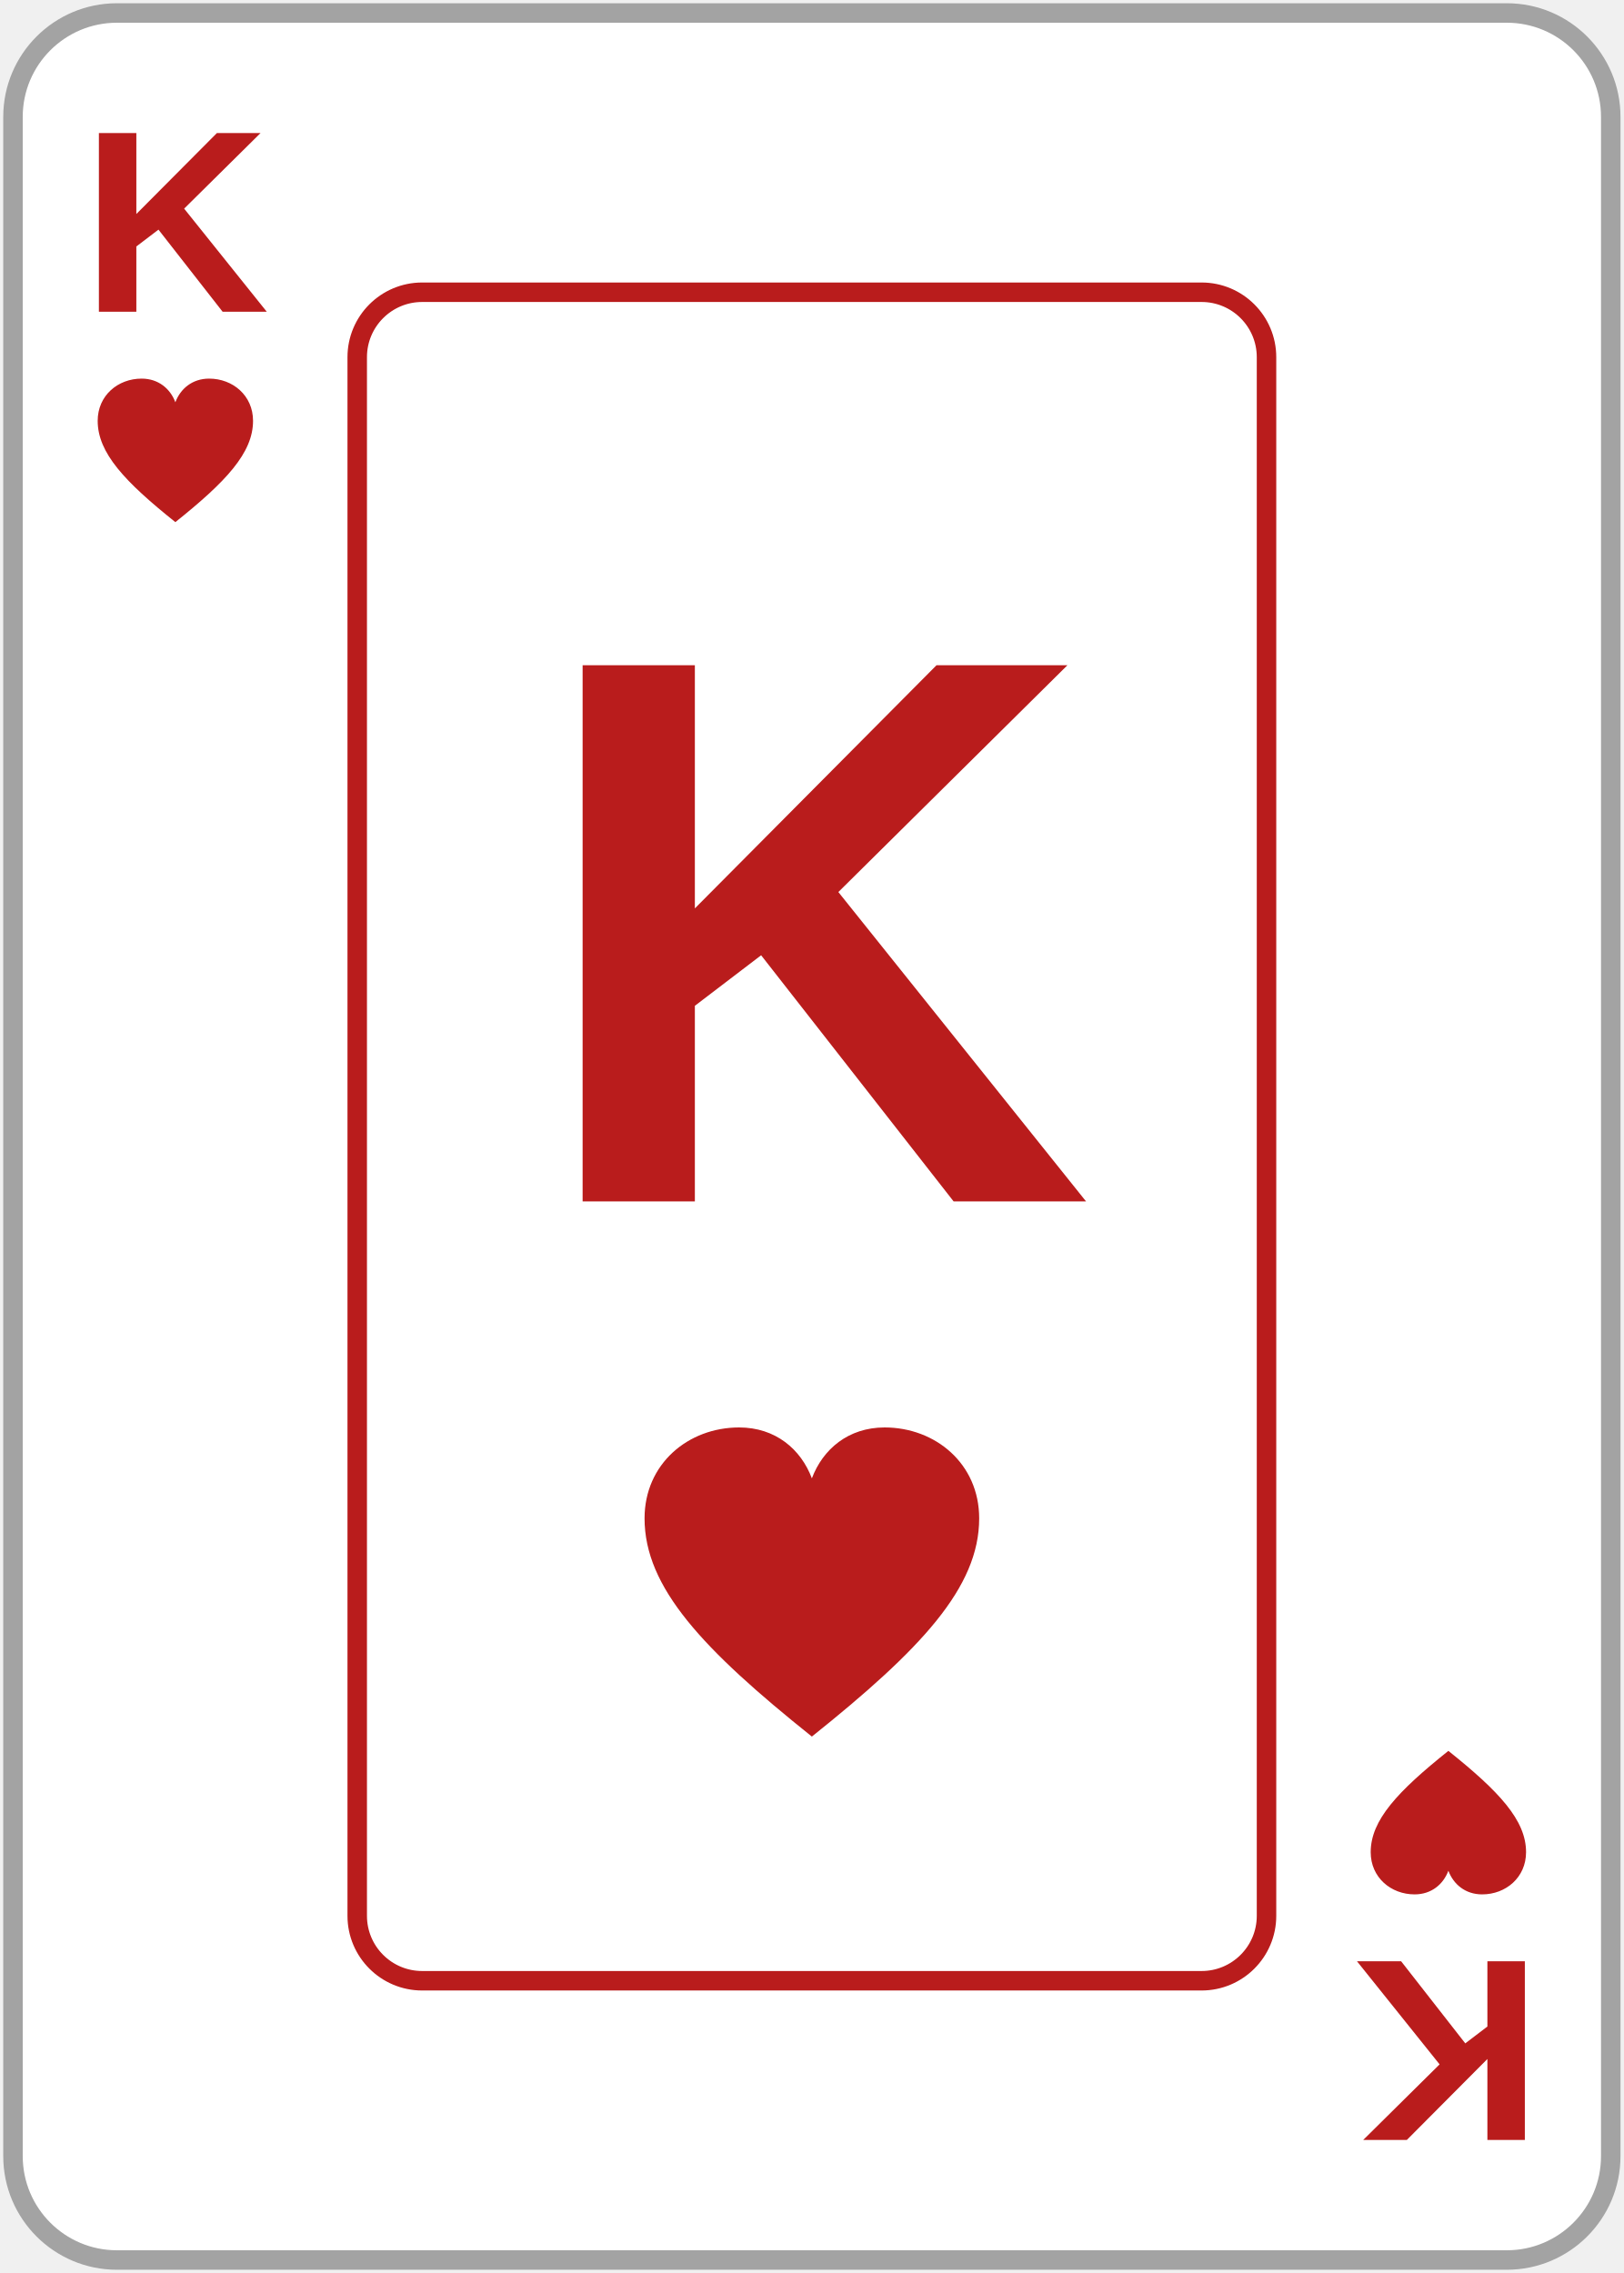
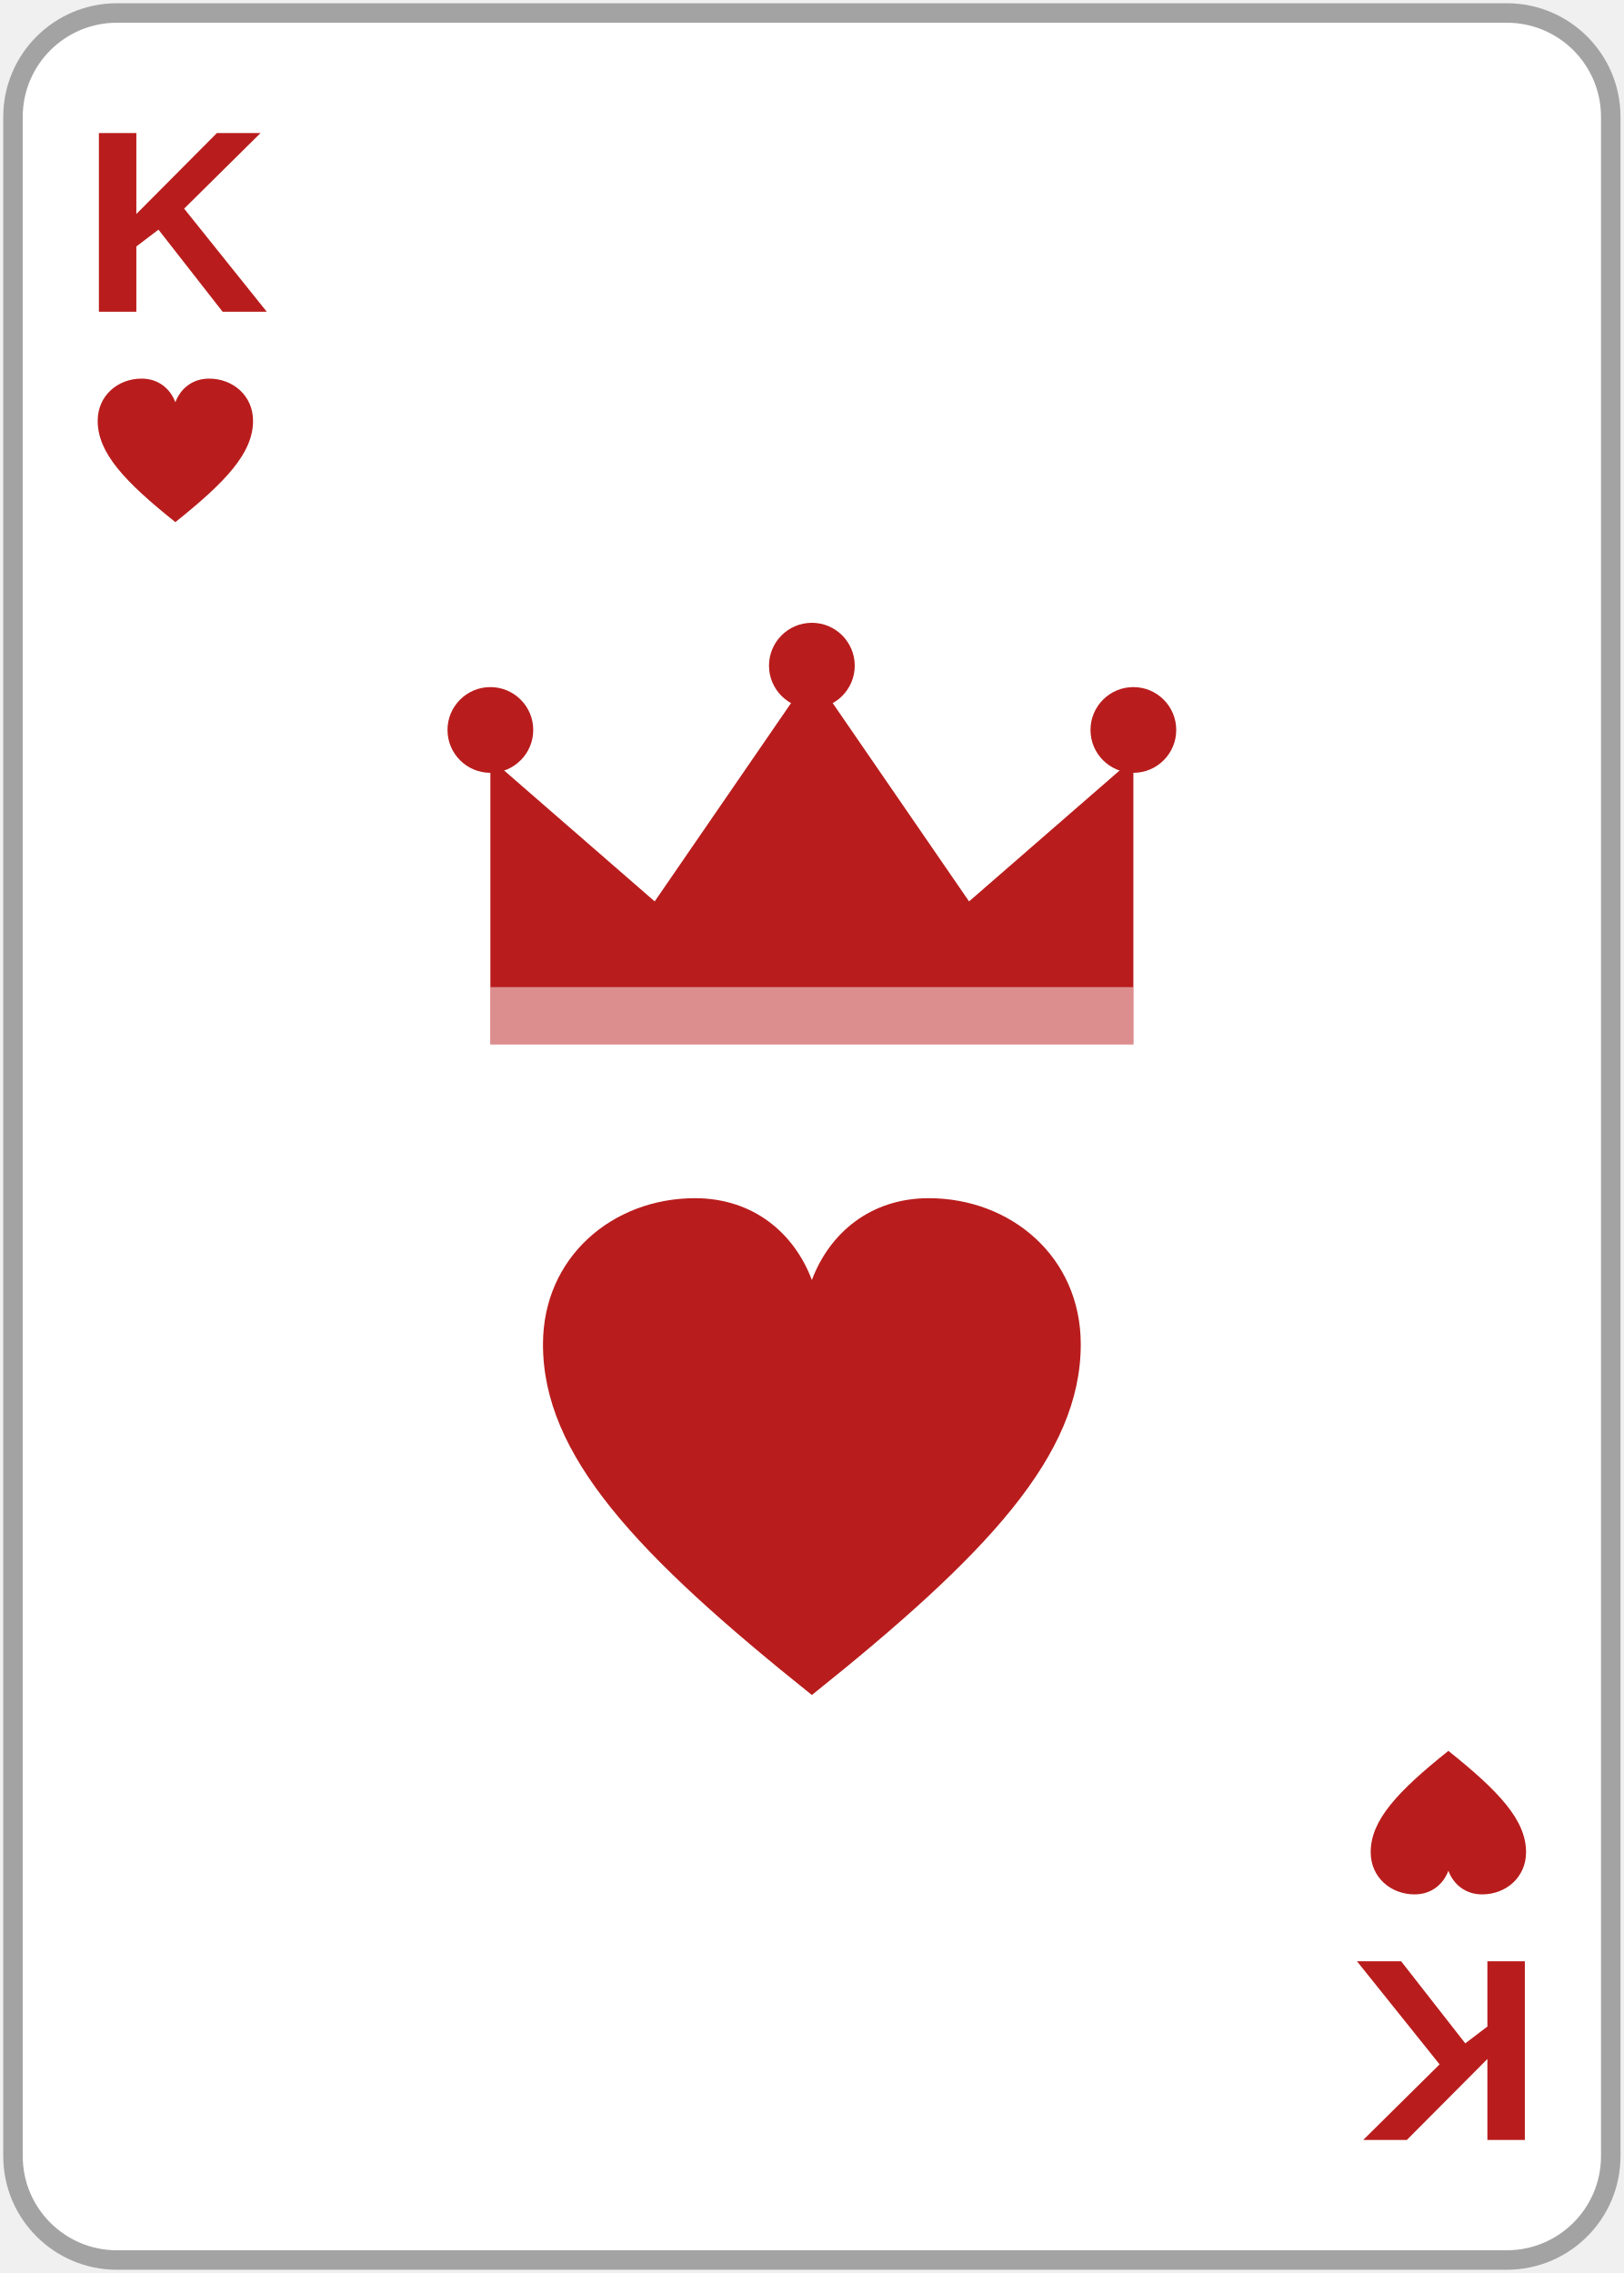
<svg xmlns="http://www.w3.org/2000/svg" viewBox="0 0 250 350" role="img">
  <rect x="2" y="2" width="246" height="346" rx="16" fill="#ffffff" stroke="#a3a3a3" stroke-width="3" />
  <g fill="#b91c1c" color="#b91c1c" font-family="Arial, Helvetica, sans-serif">
    <text x="27" y="48" font-size="40" font-weight="700" text-anchor="middle">K</text>
    <g transform="translate(14 57) scale(0.26)">
      <path d="M50 90 C20 66 4 49 4 30 C4 15 16 5 30 5 C40 5 47 11 50 19 C53 11 60 5 70 5 C84 5 96 15 96 30 C96 49 80 66 50 90 Z" />
    </g>
    <g transform="rotate(180 125 175)">
      <text x="27" y="48" font-size="40" font-weight="700" text-anchor="middle">K</text>
      <g transform="translate(14 57) scale(0.26)">
        <path d="M50 90 C20 66 4 49 4 30 C4 15 16 5 30 5 C40 5 47 11 50 19 C53 11 60 5 70 5 C84 5 96 15 96 30 C96 49 80 66 50 90 Z" />
      </g>
    </g>
-     <rect x="55" y="45" width="140" height="260" rx="10" fill="none" stroke="currentColor" stroke-width="3" />
-     <text x="125" y="185" font-size="120" font-weight="700" text-anchor="middle">K</text>
-     <g transform="translate(97 217) scale(0.56)">
+     <g transform="translate(70 97) scale(1.1)">
+       <path d="M5 58 L5 18 L28 38 L50 6 L72 38 L95 18 L95 58 Z" />
+       <circle cx="5" cy="14" r="6" />
+       <circle cx="50" cy="5" r="6" />
+       <circle cx="95" cy="14" r="6" />
+       <rect x="5" y="50" width="90" height="8" fill="#ffffff" opacity="0.5" />
+     </g>
+     <g transform="translate(80 180) scale(0.9)">
      <path d="M50 90 C20 66 4 49 4 30 C4 15 16 5 30 5 C40 5 47 11 50 19 C53 11 60 5 70 5 C84 5 96 15 96 30 C96 49 80 66 50 90 Z" />
    </g>
  </g>
</svg>
